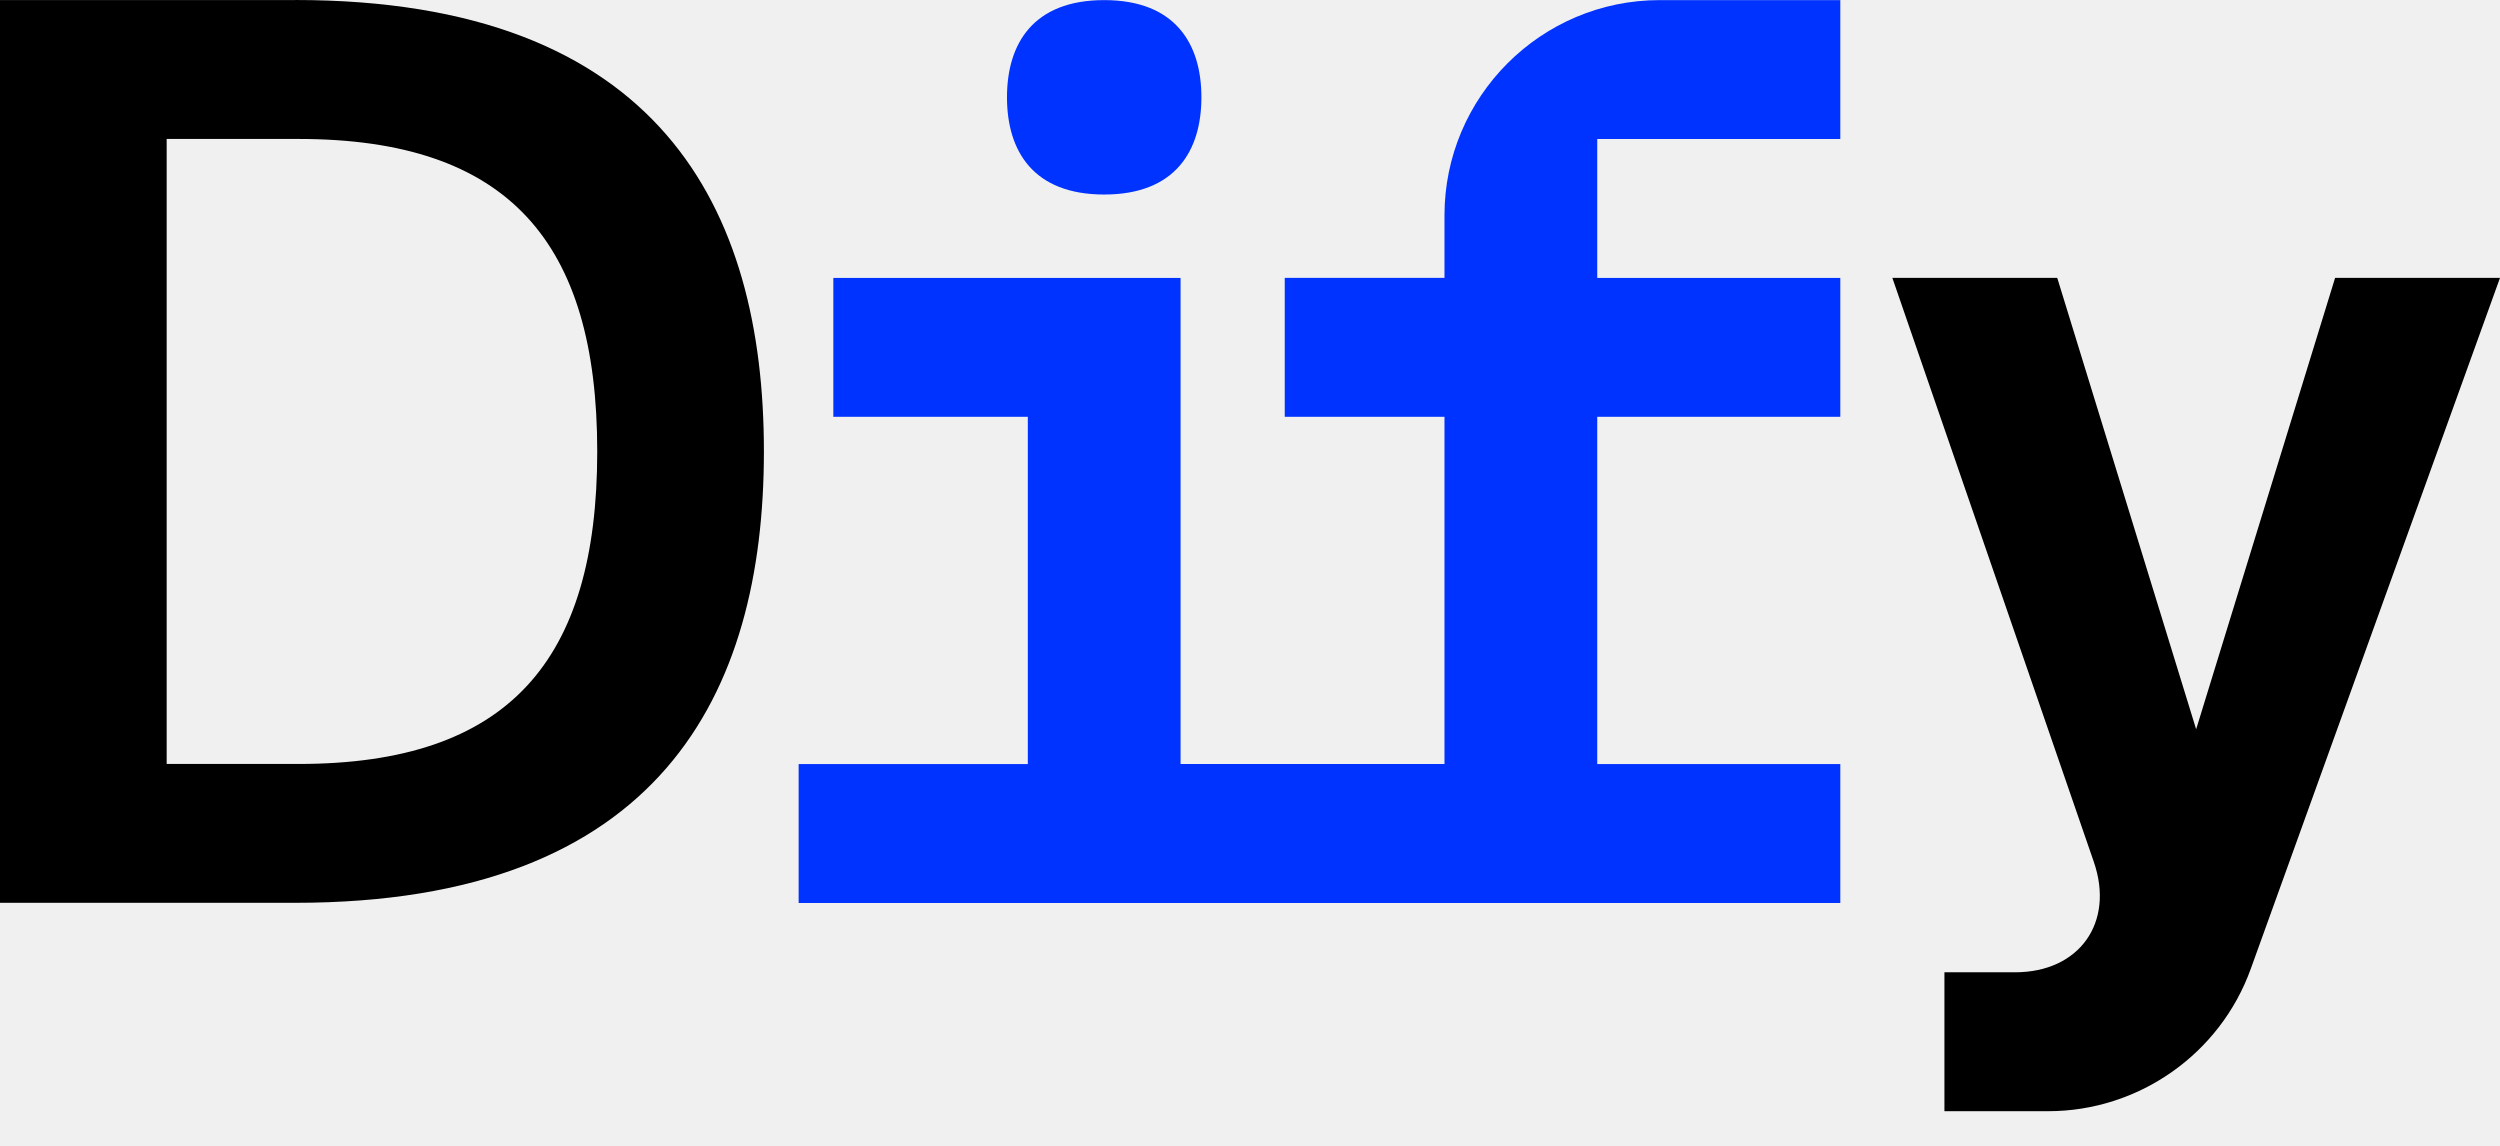
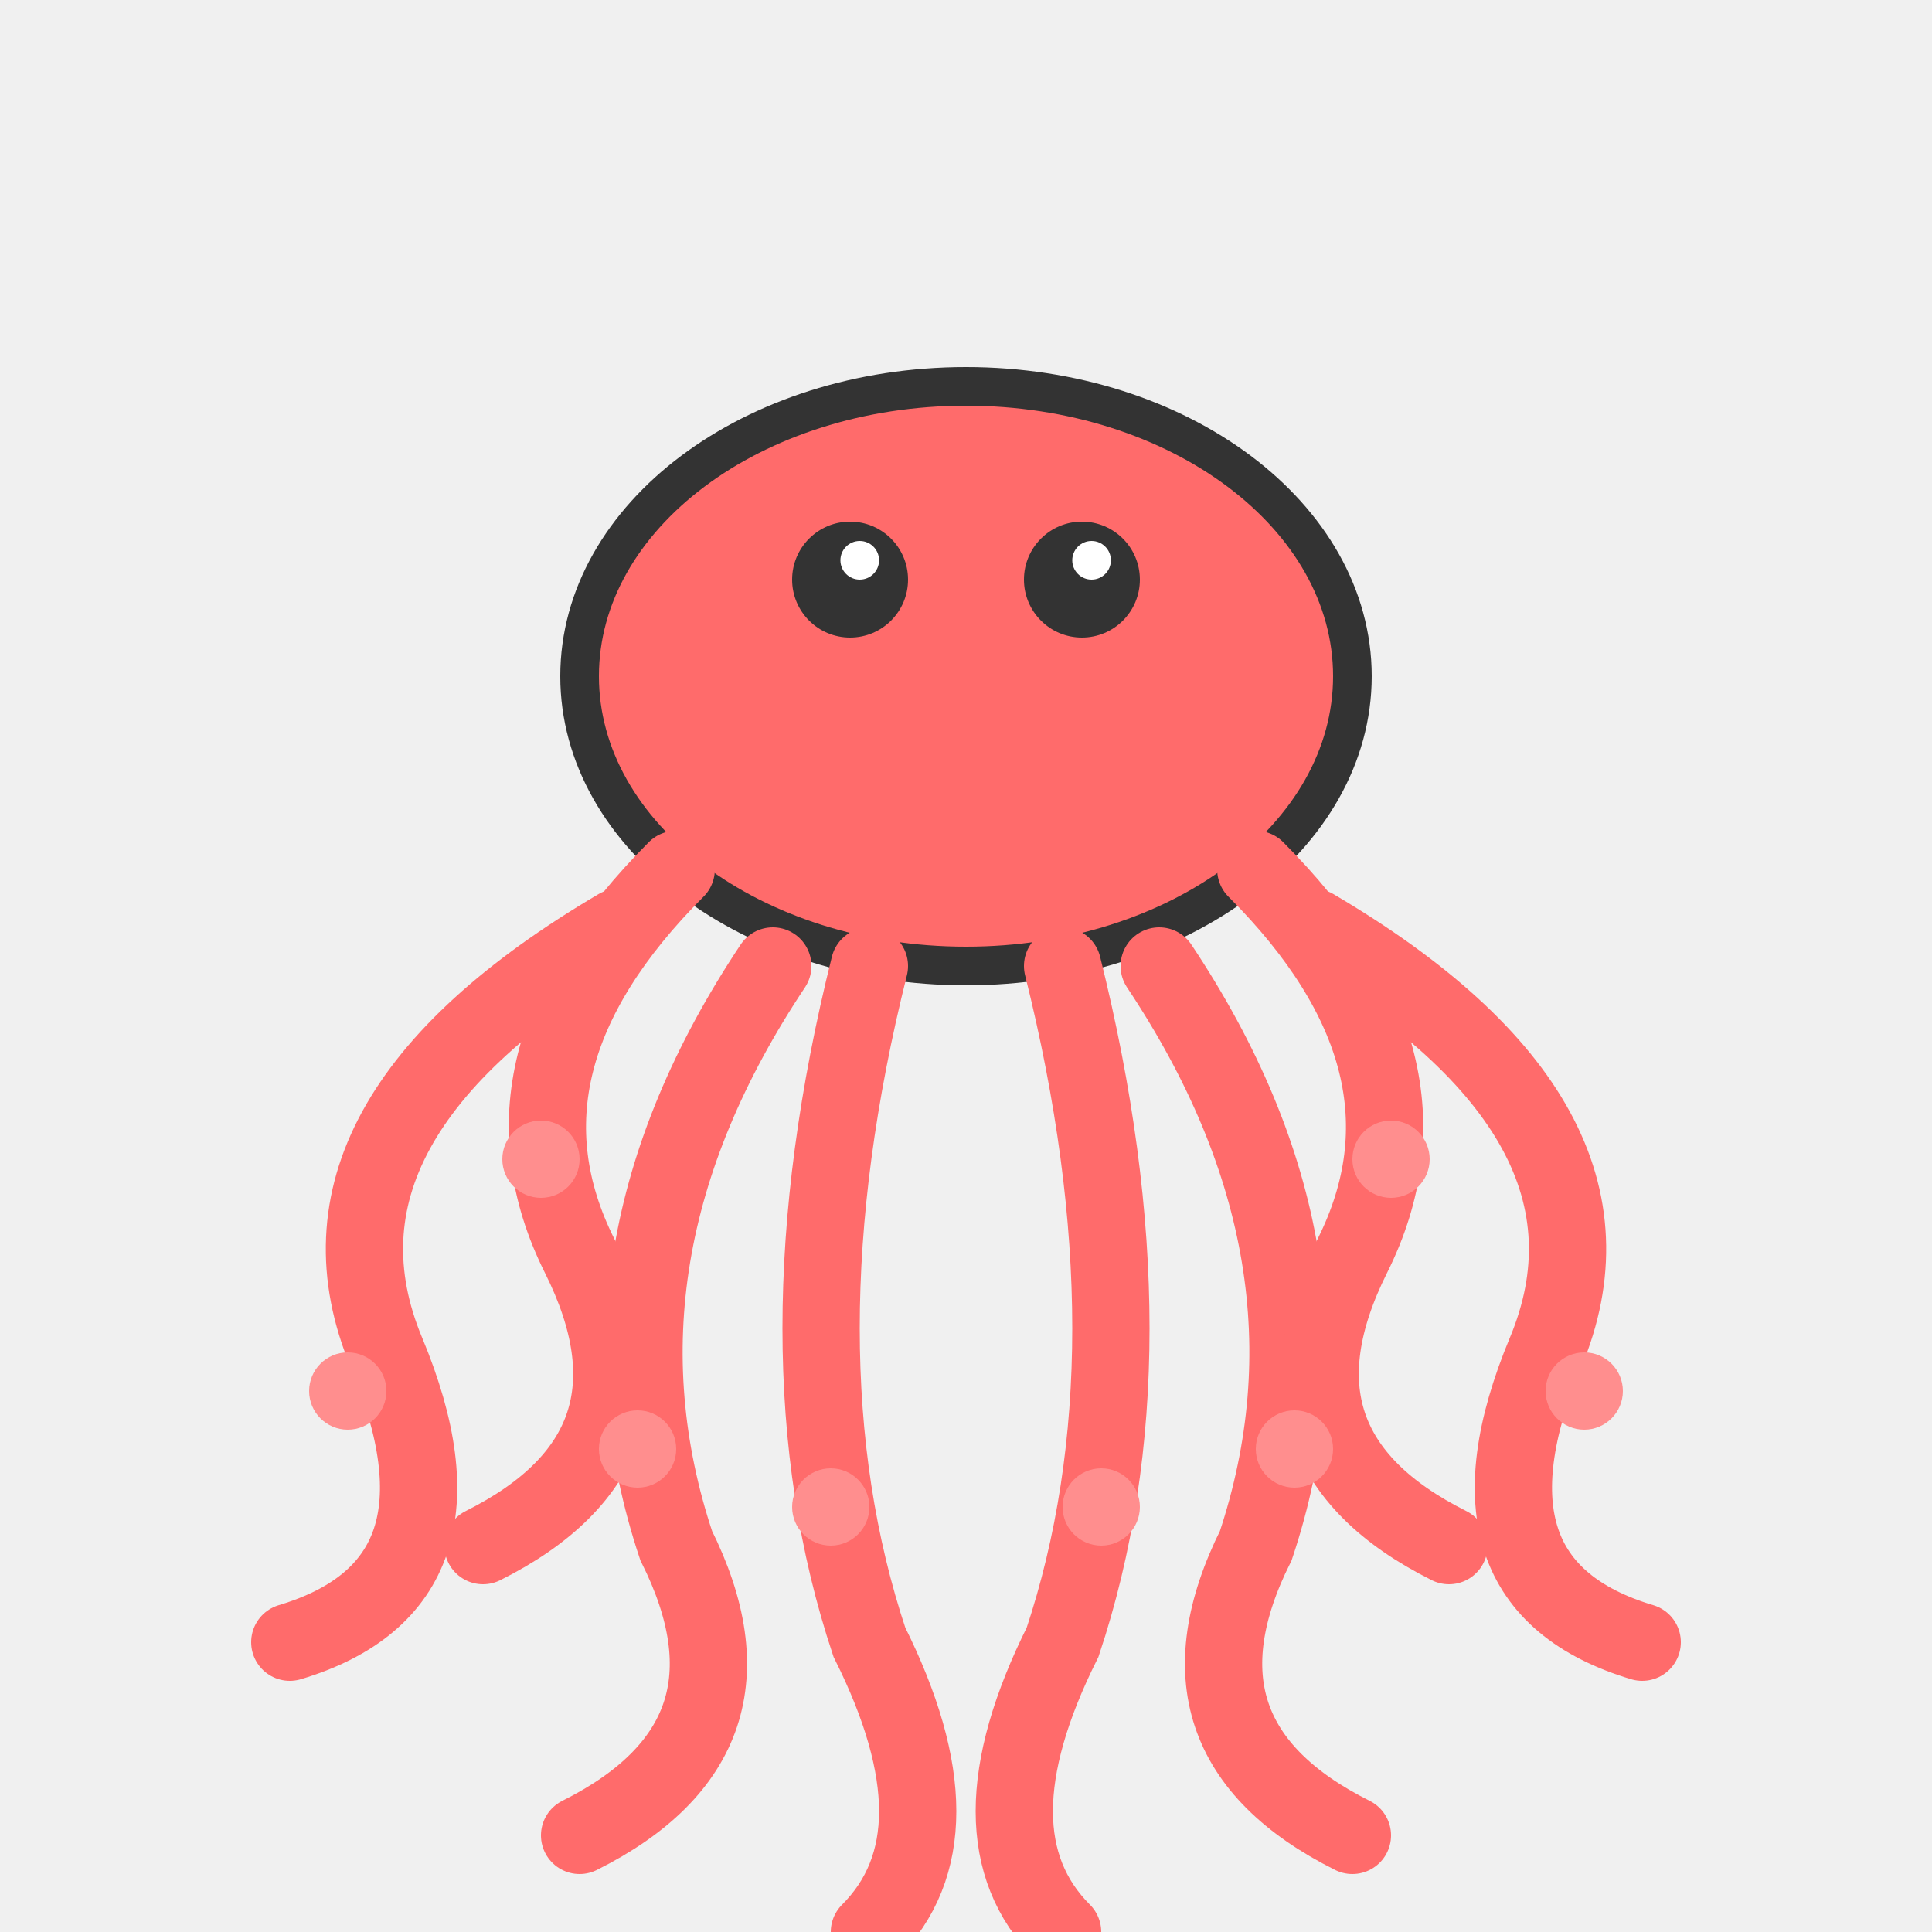
- <svg xmlns="http://www.w3.org/2000/svg" width="48" height="22" viewBox="0 0 48 22" fill="none">
-   <g id="White=False">
-     <g id="if">
-       <path d="M21.2 3.735C22.563 3.735 23.067 2.899 23.067 1.868C23.067 0.837 22.562 0.002 21.2 0.002C19.838 0.002 19.334 0.837 19.334 1.868C19.334 2.899 19.838 3.735 21.2 3.735Z" fill="#0033FF" />
-       <path d="M27.734 4.134V5.335H24.667V8.002H27.734V14.669H22.667V5.336H16V8.003H19.734V14.67H15.334V17.337H35.334V14.67H30.667V8.003H35.334V5.336H30.667V2.669H35.334V0.002H31.867C29.588 0.002 27.734 1.856 27.734 4.135V4.134Z" fill="#0033FF" />
-     </g>
-     <g id="Dy">
-       <path d="M5.667 0.001H0V17.334H5.667C12.667 17.334 14.667 13.334 14.667 8.667C14.667 4 12.667 0 5.667 0V0.001ZM5.734 14.668H3.2V2.668H5.734C9.758 2.668 11.467 4.643 11.467 8.668C11.467 12.692 9.758 14.668 5.734 14.668Z" fill="black" />
-       <path d="M44.834 5.335L42.166 14.002L39.499 5.335H36.333L40.201 16.547C40.604 17.714 39.923 18.668 38.689 18.668H37.333V21.335H39.325C41.063 21.335 42.627 20.236 43.215 18.601L48 5.335H44.834Z" fill="black" />
-     </g>
-   </g>
+ <svg xmlns="http://www.w3.org/2000/svg" width="100" height="100" viewBox="0 0 100 100">
+   <ellipse cx="50" cy="35" rx="20" ry="15" fill="#ff6b6b" stroke="#333" stroke-width="2" />
+   <circle cx="44" cy="30" r="3" fill="#333" />
+   <circle cx="56" cy="30" r="3" fill="#333" />
+   <circle cx="44.5" cy="29" r="1" fill="white" />
+   <circle cx="56.5" cy="29" r="1" fill="white" />
+   <path d="M35 45 Q25 55 30 65 Q35 75 25 80" stroke="#ff6b6b" stroke-width="4" fill="none" stroke-linecap="round" />
+   <path d="M32 48 Q15 58 20 70 Q25 82 15 85" stroke="#ff6b6b" stroke-width="4" fill="none" stroke-linecap="round" />
+   <path d="M40 50 Q30 65 35 80 Q40 90 30 95" stroke="#ff6b6b" stroke-width="4" fill="none" stroke-linecap="round" />
+   <path d="M45 50 Q40 70 45 85 Q50 95 45 100" stroke="#ff6b6b" stroke-width="4" fill="none" stroke-linecap="round" />
+   <path d="M55 50 Q60 70 55 85 Q50 95 55 100" stroke="#ff6b6b" stroke-width="4" fill="none" stroke-linecap="round" />
+   <path d="M60 50 Q70 65 65 80 Q60 90 70 95" stroke="#ff6b6b" stroke-width="4" fill="none" stroke-linecap="round" />
+   <path d="M68 48 Q85 58 80 70 Q75 82 85 85" stroke="#ff6b6b" stroke-width="4" fill="none" stroke-linecap="round" />
+   <path d="M65 45 Q75 55 70 65 Q65 75 75 80" stroke="#ff6b6b" stroke-width="4" fill="none" stroke-linecap="round" />
+   <circle cx="28" cy="60" r="2" fill="#ff8e8e" />
+   <circle cx="18" cy="72" r="2" fill="#ff8e8e" />
+   <circle cx="33" cy="75" r="2" fill="#ff8e8e" />
+   <circle cx="43" cy="78" r="2" fill="#ff8e8e" />
+   <circle cx="57" cy="78" r="2" fill="#ff8e8e" />
+   <circle cx="67" cy="75" r="2" fill="#ff8e8e" />
+   <circle cx="82" cy="72" r="2" fill="#ff8e8e" />
+   <circle cx="72" cy="60" r="2" fill="#ff8e8e" />
</svg>
